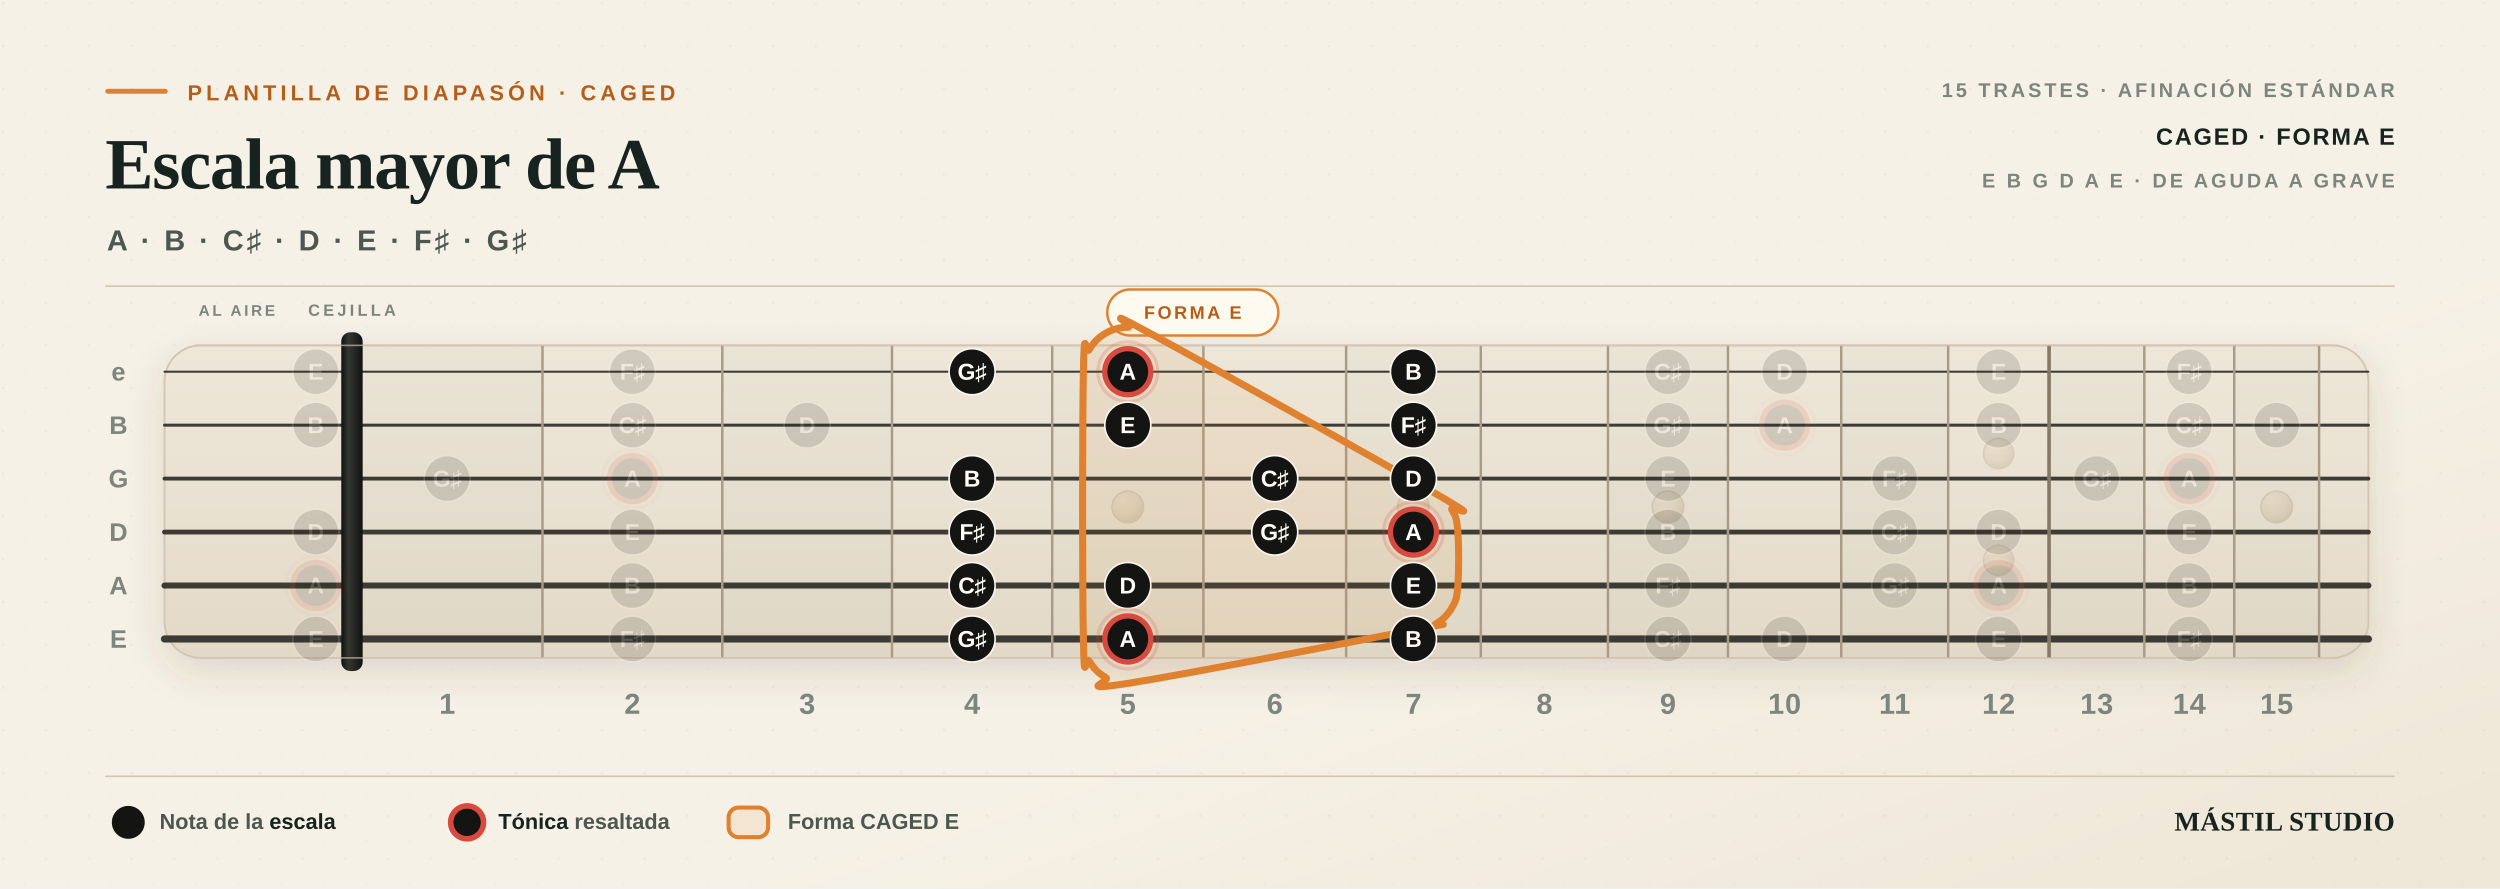
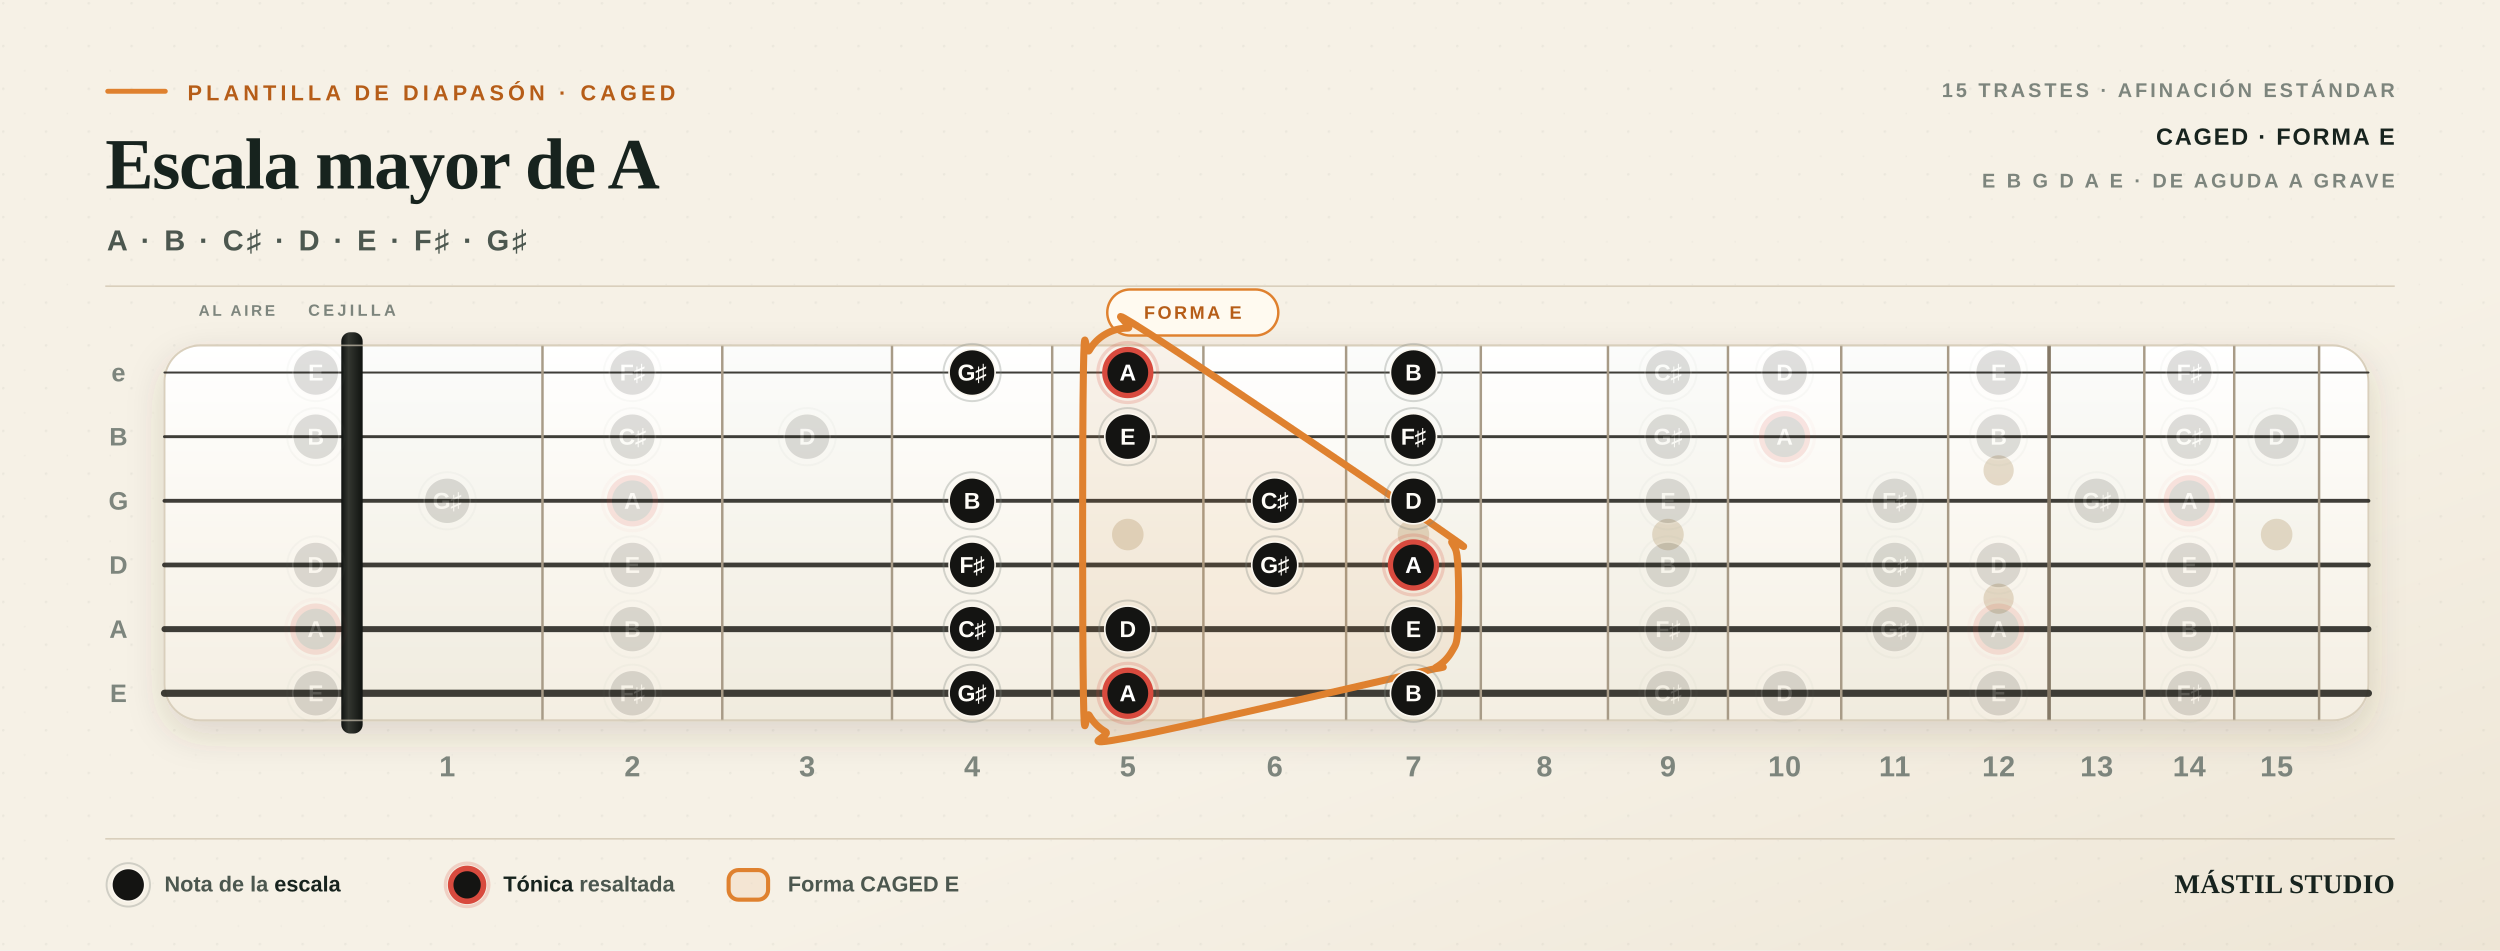
- <svg xmlns="http://www.w3.org/2000/svg" width="1520" height="540" viewBox="0 0 1520 540" role="img" aria-labelledby="dsh-title dsh-desc">
+ <svg xmlns="http://www.w3.org/2000/svg" width="1520" height="578" viewBox="0 0 1520 578" role="img" aria-labelledby="dsh-title dsh-desc">
  <defs>
    <linearGradient id="paper" x1="0" y1="0" x2="1" y2="1">
      <stop offset="0" stop-color="#f6f1e6" />
      <stop offset="0.64" stop-color="#f6f1e6" />
      <stop offset="1" stop-color="#eee6d6" />
    </linearGradient>
    <linearGradient id="board" x1="0" y1="0" x2="0" y2="1">
-       <stop offset="0" stop-color="#eee7d9" />
-       <stop offset="0.5" stop-color="#e9e1d1" />
-       <stop offset="1" stop-color="#e3d9c7" />
+       <stop offset="0" stop-color="#ffffff" />
+       <stop offset="0.5" stop-color="#faf7f0" />
+       <stop offset="1" stop-color="#f4eee2" />
    </linearGradient>
    <linearGradient id="capo" x1="0" y1="0" x2="1" y2="0">
      <stop offset="0" stop-color="#0f1210" />
      <stop offset="0.34" stop-color="#333630" />
      <stop offset="1" stop-color="#101310" />
    </linearGradient>
-     <radialGradient id="inlay-clay" cx="35%" cy="28%" r="74%">
-       <stop offset="0" stop-color="#d9c6a7" />
-       <stop offset="0.62" stop-color="#bda57f" />
-       <stop offset="1" stop-color="#947753" />
-     </radialGradient>
    <filter id="board-shadow" x="-10%" y="-20%" width="120%" height="150%">
      <feDropShadow dx="0" dy="8" stdDeviation="11" flood-color="#4a3c27" flood-opacity="0.15" />
    </filter>
    <pattern id="paper-grain" width="26" height="26" patternUnits="userSpaceOnUse">
      <circle cx="2" cy="2" r="0.8" fill="#17231e" opacity="0.045" />
      <circle cx="15" cy="17" r="0.55" fill="#17231e" opacity="0.035" />
    </pattern>
    <style>
      .eyebrow { font-family: "Segoe UI", Arial, sans-serif; font-size: 13.2px; font-weight: 700; letter-spacing: 2.5px; fill: #b65d18; }
      .title { font-family: Georgia, "Times New Roman", serif; font-weight: 700; fill: #17231e; letter-spacing: -0.8px; }
      .subtitle { font-family: "Segoe UI", Arial, sans-serif; font-size: 17.6px; font-weight: 600; letter-spacing: 1.8px; fill: #4c574f; }
      .meta { font-family: "Segoe UI", Arial, sans-serif; font-size: 12.1px; font-weight: 700; letter-spacing: 1.8px; fill: #7d857d; }
      .meta-strong { font-family: "Segoe UI", Arial, sans-serif; font-size: 14.3px; font-weight: 700; letter-spacing: 1.1px; fill: #17231e; }
-       .board-base { fill: url(#board); stroke: #d2c6b2; stroke-width: 1.2; filter: url(#board-shadow); }
+       .board-base { fill: url(#board); stroke: #d9cfbc; stroke-width: 1.2; filter: url(#board-shadow); }
      .fret-shade { fill: #17231e; opacity: 0.018; }
      .string { stroke: #2a2924; stroke-linecap: round; opacity: 0.9; }
      .string--inactive { opacity: 0.16; }
      .fret { stroke: #a89b87; stroke-width: 1.5; }
      .fret-twelfth { stroke: #857967; stroke-width: 2.2; }
-       .fret-marker { fill: url(#inlay-clay); stroke: #8d7350; stroke-width: 0.9; opacity: 0.24; }
-       .fret-marker--double { opacity: 0.2; }
+       .fret-marker { fill: #bda57f; stroke: none; opacity: 0.38; }
      .fret-number { font-family: "Segoe UI", Arial, sans-serif; font-size: 17.6px; font-weight: 600; fill: #7d857d; letter-spacing: 0.5px; }
      .string-label text { font-family: "Segoe UI", Arial, sans-serif; font-size: 15.4px; font-weight: 700; fill: #7d857d; letter-spacing: 0.5px; }
      .capo { fill: url(#capo); }
      .capo-label { font-family: "Segoe UI", Arial, sans-serif; font-size: 9.9px; font-weight: 700; letter-spacing: 2px; fill: #7d857d; }
      .open-label { font-family: "Segoe UI", Arial, sans-serif; font-size: 9.35px; font-weight: 700; letter-spacing: 1.6px; fill: #7d857d; }
      .note-disc { fill: #141412; stroke: #fbf7ef; stroke-width: 1; }
      .note-label { font-family: "Segoe UI", Arial, sans-serif; font-weight: 800; fill: #fffdf8; letter-spacing: -0.2px; }
      .root-halo { fill: none; stroke: #d84a3e; stroke-width: 2; opacity: 0.2; }
+       .note-halo { fill: none; stroke: #7d857d; stroke-width: 1.2; opacity: 0.32; }
      .is-root .note-disc { stroke: #d84a3e; stroke-width: 3.2; }
      .is-root .note-label { fill: #fff; }
      .role-third .note-disc { stroke: #3f8f5a; stroke-width: 2.4; }
      .role-fifth .note-disc { stroke: #df812f; stroke-width: 2.4; }
      .role-seventh .note-disc { stroke: #3b78b8; stroke-width: 2.4; }
+       .role-third .note-halo { stroke: #3f8f5a; }
+       .role-fifth .note-halo { stroke: #df812f; }
+       .role-seventh .note-halo { stroke: #3b78b8; }
      .note.is-context { opacity: 0.14; }
      .shape-hull { fill: #df812f; fill-opacity: 0.08; stroke: #df812f; stroke-width: 4.3; stroke-linejoin: round; }
      .shape-tag rect { fill: #fffaf0; stroke: #df812f; stroke-width: 1.5; }
      .shape-tag text { font-family: "Segoe UI", Arial, sans-serif; font-size: 11px; font-weight: 800; letter-spacing: 1.5px; fill: #b65d18; }
      .shape-tag--all rect { fill-opacity: 0.78; stroke-opacity: 0.72; }
      .shape-tag--all text { font-size: 9.9px; letter-spacing: 0.9px; fill: #4c574f; }
      .legend-text { font-family: "Segoe UI", Arial, sans-serif; font-size: 13.2px; font-weight: 600; fill: #4c574f; }
      .legend-strong { font-weight: 800; fill: #17231e; }
+       .legend-halo { fill: none; stroke: #7d857d; stroke-width: 1.2; opacity: 0.32; }
+       .legend-halo--third { stroke: #3f8f5a; }
+       .legend-halo--fifth { stroke: #df812f; }
+       .legend-halo--seventh { stroke: #3b78b8; }
      .footer-mark { font-family: Georgia, "Times New Roman", serif; font-size: 16.5px; font-weight: 700; fill: #17231e; letter-spacing: 0.2px; }
    </style>
  </defs>
-   <rect width="1520" height="540" fill="url(#paper)" />
-   <rect width="1520" height="540" fill="url(#paper-grain)" />
+   <rect width="1520" height="578" fill="url(#paper)" />
+   <rect width="1520" height="578" fill="url(#paper-grain)" />
  <g class="header">
    <rect x="64" y="54" width="38" height="3" rx="1.5" fill="#df812f" />
    <text class="eyebrow" x="114" y="61" font-size="13.2">PLANTILLA DE DIAPASÓN · CAGED</text>
    <text class="title" x="64" y="114.6" font-size="44">Escala mayor de A</text>
    <text class="subtitle" x="65" y="152.24" font-size="17.6">A · B · C♯ · D · E · F♯ · G♯</text>
    <text class="meta" x="1456" y="59" text-anchor="end" font-size="12.1">15 TRASTES · AFINACIÓN ESTÁNDAR</text>
    <text class="meta-strong" x="1456" y="88" text-anchor="end" font-size="14.3">CAGED · FORMA E</text>
    <text class="meta" x="1456" y="114" text-anchor="end" font-size="12.1">E B G D A E · DE AGUDA A GRAVE</text>
-     <line x1="64" y1="174" x2="1456" y2="174" stroke="#d2c6b2" stroke-width="1" />
+     <line x1="64" y1="174" x2="1456" y2="174" stroke="#d9cfbc" stroke-width="1" />
  </g>
  <g class="neck">
-     <rect class="board-base" x="100" y="210" width="1340" height="190" rx="22" />
-     <rect class="fret-shade" x="214" y="210" width="115.825" height="190" />
-     <rect class="fret-shade" x="439.148" y="210" width="103.188" height="190" />
-     <rect class="fret-shade" x="639.733" y="210" width="91.93" height="190" />
-     <rect class="fret-shade" x="818.433" y="210" width="81.9" height="190" />
-     <rect class="fret-shade" x="977.637" y="210" width="72.965" height="190" />
-     <rect class="fret-shade" x="1119.472" y="210" width="65.004" height="190" />
-     <rect class="fret-shade" x="1245.832" y="210" width="57.912" height="190" />
-     <rect class="fret-shade" x="1358.406" y="210" width="51.594" height="190" />
-     <circle class="fret-marker" cx="685.698" cy="308.25" r="9.6" />
-     <circle class="fret-marker" cx="859.383" cy="308.25" r="9.6" />
-     <circle class="fret-marker" cx="1014.119" cy="308.25" r="9.6" />
-     <circle class="fret-marker" cx="1384.203" cy="308.25" r="9.6" />
-     <circle class="fret-marker fret-marker--double" cx="1215.154" cy="275.75" r="9.2" />
-     <circle class="fret-marker fret-marker--double" cx="1215.154" cy="340.75" r="9.2" />
-     <line class="string " x1="100" y1="226" x2="1440" y2="226" stroke-width="1.25" />
-     <line class="string " x1="100" y1="258.5" x2="1440" y2="258.5" stroke-width="1.8" />
-     <line class="string " x1="100" y1="291" x2="1440" y2="291" stroke-width="2.35" />
-     <line class="string " x1="100" y1="323.5" x2="1440" y2="323.5" stroke-width="2.9" />
-     <line class="string " x1="100" y1="356" x2="1440" y2="356" stroke-width="3.65" />
-     <line class="string " x1="100" y1="388.5" x2="1440" y2="388.5" stroke-width="4.35" />
-     <line class="fret " x1="329.825" y1="210" x2="329.825" y2="400" />
-     <line class="fret " x1="439.148" y1="210" x2="439.148" y2="400" />
-     <line class="fret " x1="542.336" y1="210" x2="542.336" y2="400" />
-     <line class="fret " x1="639.733" y1="210" x2="639.733" y2="400" />
-     <line class="fret " x1="731.663" y1="210" x2="731.663" y2="400" />
-     <line class="fret " x1="818.433" y1="210" x2="818.433" y2="400" />
-     <line class="fret " x1="900.333" y1="210" x2="900.333" y2="400" />
-     <line class="fret " x1="977.637" y1="210" x2="977.637" y2="400" />
-     <line class="fret " x1="1050.602" y1="210" x2="1050.602" y2="400" />
-     <line class="fret " x1="1119.472" y1="210" x2="1119.472" y2="400" />
-     <line class="fret " x1="1184.476" y1="210" x2="1184.476" y2="400" />
-     <line class="fret fret-twelfth" x1="1245.832" y1="210" x2="1245.832" y2="400" />
-     <line class="fret " x1="1303.744" y1="210" x2="1303.744" y2="400" />
-     <line class="fret " x1="1358.406" y1="210" x2="1358.406" y2="400" />
-     <line class="fret " x1="1410" y1="210" x2="1410" y2="400" />
-     <rect class="capo" x="207.5" y="202" width="13" height="206" rx="5.5" />
-     <line x1="118" y1="210" x2="1422" y2="210" stroke="#d2c6b2" stroke-width="1" opacity="0.65" />
-     <line x1="118" y1="400" x2="1422" y2="400" stroke="#d2c6b2" stroke-width="1" opacity="0.65" />
+     <rect class="board-base" x="100" y="210" width="1340" height="228" rx="22" />
+     <rect class="fret-shade" x="214" y="210" width="115.825" height="228" />
+     <rect class="fret-shade" x="439.148" y="210" width="103.188" height="228" />
+     <rect class="fret-shade" x="639.733" y="210" width="91.93" height="228" />
+     <rect class="fret-shade" x="818.433" y="210" width="81.9" height="228" />
+     <rect class="fret-shade" x="977.637" y="210" width="72.965" height="228" />
+     <rect class="fret-shade" x="1119.472" y="210" width="65.004" height="228" />
+     <rect class="fret-shade" x="1245.832" y="210" width="57.912" height="228" />
+     <rect class="fret-shade" x="1358.406" y="210" width="51.594" height="228" />
+     <circle class="fret-marker" cx="685.698" cy="325" r="9.6" />
+     <circle class="fret-marker" cx="859.383" cy="325" r="9.6" />
+     <circle class="fret-marker" cx="1014.119" cy="325" r="9.6" />
+     <circle class="fret-marker" cx="1384.203" cy="325" r="9.6" />
+     <circle class="fret-marker fret-marker--double" cx="1215.154" cy="286" r="9.2" />
+     <circle class="fret-marker fret-marker--double" cx="1215.154" cy="364" r="9.2" />
+     <line class="string " x1="100" y1="226.5" x2="1440" y2="226.5" stroke-width="1.25" />
+     <line class="string " x1="100" y1="265.5" x2="1440" y2="265.5" stroke-width="1.8" />
+     <line class="string " x1="100" y1="304.5" x2="1440" y2="304.5" stroke-width="2.35" />
+     <line class="string " x1="100" y1="343.5" x2="1440" y2="343.5" stroke-width="2.9" />
+     <line class="string " x1="100" y1="382.5" x2="1440" y2="382.5" stroke-width="3.65" />
+     <line class="string " x1="100" y1="421.5" x2="1440" y2="421.5" stroke-width="4.35" />
+     <line class="fret " x1="329.825" y1="210" x2="329.825" y2="438" />
+     <line class="fret " x1="439.148" y1="210" x2="439.148" y2="438" />
+     <line class="fret " x1="542.336" y1="210" x2="542.336" y2="438" />
+     <line class="fret " x1="639.733" y1="210" x2="639.733" y2="438" />
+     <line class="fret " x1="731.663" y1="210" x2="731.663" y2="438" />
+     <line class="fret " x1="818.433" y1="210" x2="818.433" y2="438" />
+     <line class="fret " x1="900.333" y1="210" x2="900.333" y2="438" />
+     <line class="fret " x1="977.637" y1="210" x2="977.637" y2="438" />
+     <line class="fret " x1="1050.602" y1="210" x2="1050.602" y2="438" />
+     <line class="fret " x1="1119.472" y1="210" x2="1119.472" y2="438" />
+     <line class="fret " x1="1184.476" y1="210" x2="1184.476" y2="438" />
+     <line class="fret fret-twelfth" x1="1245.832" y1="210" x2="1245.832" y2="438" />
+     <line class="fret " x1="1303.744" y1="210" x2="1303.744" y2="438" />
+     <line class="fret " x1="1358.406" y1="210" x2="1358.406" y2="438" />
+     <line class="fret " x1="1410" y1="210" x2="1410" y2="438" />
+     <rect class="capo" x="207.5" y="202" width="13" height="244" rx="5.5" />
+     <line x1="118" y1="210" x2="1422" y2="210" stroke="#d9cfbc" stroke-width="1" opacity="0.65" />
+     <line x1="118" y1="438" x2="1422" y2="438" stroke="#d9cfbc" stroke-width="1" opacity="0.65" />
    <g class="shape-tag" transform="translate(725.2089 190)">
      <rect x="-52" y="-14" width="104" height="28" rx="14" />
      <text text-anchor="middle" dominant-baseline="central">FORMA E</text>
    </g>
-     <path class="shape-hull" d="M 658.7 226 C 659.35 194.32, 659.89 216.71, 662.32 212.5 C 664.75 208.29, 667.99 205.05, 672.2 202.62 C 676.41 200.19, 680.84 199, 685.7 199 C 690.56 199, 665.5 184.42, 699.2 202.62 C 732.89 220.82, 839.84 280.79, 872.88 300.12 C 905.93 319.45, 880.34 305.79, 882.77 310 C 885.2 314.21, 885.73 315.22, 886.38 323.5 C 887.03 331.78, 887.03 347.72, 886.38 356 C 885.73 364.28, 885.2 365.29, 882.77 369.5 C 880.34 373.71, 877.09 376.95, 872.88 379.38 C 868.67 381.81, 893.08 376.5, 859.38 383 C 825.69 389.5, 719.39 410.3, 685.7 415.5 C 652 420.7, 676.41 414.31, 672.2 411.88 C 667.99 409.45, 664.75 406.21, 662.32 402 C 659.89 397.79, 659.35 420.18, 658.7 388.5 C 658.05 356.82, 658.05 257.68, 658.7 226 Z" />
-     <g class="note is-context" transform="translate(192 226)">
-       <circle class="note-disc" r="14" />
-       <text class="note-label" text-anchor="middle" dominant-baseline="central" font-size="14">E</text>
-     </g>
-     <g class="note is-context" transform="translate(192 258.5)">
-       <circle class="note-disc" r="14" />
-       <text class="note-label" text-anchor="middle" dominant-baseline="central" font-size="14">B</text>
-     </g>
-     <g class="note is-context" transform="translate(192 323.5)">
-       <circle class="note-disc" r="14" />
-       <text class="note-label" text-anchor="middle" dominant-baseline="central" font-size="14">D</text>
-     </g>
-     <g class="note is-root is-context" transform="translate(192 356)">
-       <circle class="root-halo" r="18.2" />
-       <circle class="note-disc" r="14" />
-       <text class="note-label" text-anchor="middle" dominant-baseline="central" font-size="14">A</text>
-     </g>
-     <g class="note is-context" transform="translate(192 388.5)">
-       <circle class="note-disc" r="14" />
-       <text class="note-label" text-anchor="middle" dominant-baseline="central" font-size="14">E</text>
-     </g>
-     <g class="note is-context" transform="translate(384.4864 226)">
-       <circle class="note-disc" r="14" />
-       <text class="note-label" text-anchor="middle" dominant-baseline="central" font-size="14">F♯</text>
-     </g>
-     <g class="note" transform="translate(591.0345 226)">
-       <circle class="note-disc" r="14" />
-       <text class="note-label" text-anchor="middle" dominant-baseline="central" font-size="14">G♯</text>
-     </g>
-     <g class="note is-root" transform="translate(685.6977 226)">
-       <circle class="root-halo" r="18.2" />
-       <circle class="note-disc" r="14" />
-       <text class="note-label" text-anchor="middle" dominant-baseline="central" font-size="14">A</text>
-     </g>
-     <g class="note" transform="translate(859.3833 226)">
-       <circle class="note-disc" r="14" />
-       <text class="note-label" text-anchor="middle" dominant-baseline="central" font-size="14">B</text>
-     </g>
-     <g class="note is-context" transform="translate(1014.119 226)">
-       <circle class="note-disc" r="14" />
-       <text class="note-label" text-anchor="middle" dominant-baseline="central" font-size="14">C♯</text>
-     </g>
-     <g class="note is-context" transform="translate(1085.037 226)">
-       <circle class="note-disc" r="14" />
-       <text class="note-label" text-anchor="middle" dominant-baseline="central" font-size="14">D</text>
-     </g>
-     <g class="note is-context" transform="translate(1215.154 226)">
-       <circle class="note-disc" r="14" />
-       <text class="note-label" text-anchor="middle" dominant-baseline="central" font-size="14">E</text>
-     </g>
-     <g class="note is-context" transform="translate(1331.075 226)">
-       <circle class="note-disc" r="14" />
-       <text class="note-label" text-anchor="middle" dominant-baseline="central" font-size="14">F♯</text>
-     </g>
-     <g class="note is-context" transform="translate(384.4864 258.5)">
-       <circle class="note-disc" r="14" />
-       <text class="note-label" text-anchor="middle" dominant-baseline="central" font-size="14">C♯</text>
-     </g>
-     <g class="note is-context" transform="translate(490.7423 258.5)">
-       <circle class="note-disc" r="14" />
-       <text class="note-label" text-anchor="middle" dominant-baseline="central" font-size="14">D</text>
-     </g>
-     <g class="note" transform="translate(685.6977 258.5)">
-       <circle class="note-disc" r="14" />
-       <text class="note-label" text-anchor="middle" dominant-baseline="central" font-size="14">E</text>
-     </g>
-     <g class="note" transform="translate(859.3833 258.5)">
-       <circle class="note-disc" r="14" />
-       <text class="note-label" text-anchor="middle" dominant-baseline="central" font-size="14">F♯</text>
-     </g>
-     <g class="note is-context" transform="translate(1014.119 258.5)">
-       <circle class="note-disc" r="14" />
-       <text class="note-label" text-anchor="middle" dominant-baseline="central" font-size="14">G♯</text>
-     </g>
-     <g class="note is-root is-context" transform="translate(1085.037 258.5)">
-       <circle class="root-halo" r="18.2" />
-       <circle class="note-disc" r="14" />
-       <text class="note-label" text-anchor="middle" dominant-baseline="central" font-size="14">A</text>
-     </g>
-     <g class="note is-context" transform="translate(1215.154 258.5)">
-       <circle class="note-disc" r="14" />
-       <text class="note-label" text-anchor="middle" dominant-baseline="central" font-size="14">B</text>
-     </g>
-     <g class="note is-context" transform="translate(1331.075 258.5)">
-       <circle class="note-disc" r="14" />
-       <text class="note-label" text-anchor="middle" dominant-baseline="central" font-size="14">C♯</text>
-     </g>
-     <g class="note is-context" transform="translate(1384.203 258.5)">
-       <circle class="note-disc" r="14" />
-       <text class="note-label" text-anchor="middle" dominant-baseline="central" font-size="14">D</text>
-     </g>
-     <g class="note is-context" transform="translate(271.9123 291)">
-       <circle class="note-disc" r="14" />
-       <text class="note-label" text-anchor="middle" dominant-baseline="central" font-size="14">G♯</text>
-     </g>
-     <g class="note is-root is-context" transform="translate(384.4864 291)">
-       <circle class="root-halo" r="18.2" />
-       <circle class="note-disc" r="14" />
-       <text class="note-label" text-anchor="middle" dominant-baseline="central" font-size="14">A</text>
-     </g>
-     <g class="note" transform="translate(591.0345 291)">
-       <circle class="note-disc" r="14" />
-       <text class="note-label" text-anchor="middle" dominant-baseline="central" font-size="14">B</text>
-     </g>
-     <g class="note" transform="translate(775.0479 291)">
-       <circle class="note-disc" r="14" />
-       <text class="note-label" text-anchor="middle" dominant-baseline="central" font-size="14">C♯</text>
-     </g>
-     <g class="note" transform="translate(859.3833 291)">
-       <circle class="note-disc" r="14" />
-       <text class="note-label" text-anchor="middle" dominant-baseline="central" font-size="14">D</text>
-     </g>
-     <g class="note is-context" transform="translate(1014.119 291)">
-       <circle class="note-disc" r="14" />
-       <text class="note-label" text-anchor="middle" dominant-baseline="central" font-size="14">E</text>
-     </g>
-     <g class="note is-context" transform="translate(1151.974 291)">
-       <circle class="note-disc" r="14" />
-       <text class="note-label" text-anchor="middle" dominant-baseline="central" font-size="14">F♯</text>
-     </g>
-     <g class="note is-context" transform="translate(1274.788 291)">
-       <circle class="note-disc" r="14" />
-       <text class="note-label" text-anchor="middle" dominant-baseline="central" font-size="14">G♯</text>
-     </g>
-     <g class="note is-root is-context" transform="translate(1331.075 291)">
-       <circle class="root-halo" r="18.2" />
-       <circle class="note-disc" r="14" />
-       <text class="note-label" text-anchor="middle" dominant-baseline="central" font-size="14">A</text>
-     </g>
-     <g class="note is-context" transform="translate(384.4864 323.5)">
-       <circle class="note-disc" r="14" />
-       <text class="note-label" text-anchor="middle" dominant-baseline="central" font-size="14">E</text>
-     </g>
-     <g class="note" transform="translate(591.0345 323.5)">
-       <circle class="note-disc" r="14" />
-       <text class="note-label" text-anchor="middle" dominant-baseline="central" font-size="14">F♯</text>
-     </g>
-     <g class="note" transform="translate(775.0479 323.5)">
-       <circle class="note-disc" r="14" />
-       <text class="note-label" text-anchor="middle" dominant-baseline="central" font-size="14">G♯</text>
-     </g>
-     <g class="note is-root" transform="translate(859.3833 323.5)">
-       <circle class="root-halo" r="18.2" />
-       <circle class="note-disc" r="14" />
-       <text class="note-label" text-anchor="middle" dominant-baseline="central" font-size="14">A</text>
-     </g>
-     <g class="note is-context" transform="translate(1014.119 323.5)">
-       <circle class="note-disc" r="14" />
-       <text class="note-label" text-anchor="middle" dominant-baseline="central" font-size="14">B</text>
-     </g>
-     <g class="note is-context" transform="translate(1151.974 323.5)">
-       <circle class="note-disc" r="14" />
-       <text class="note-label" text-anchor="middle" dominant-baseline="central" font-size="14">C♯</text>
-     </g>
-     <g class="note is-context" transform="translate(1215.154 323.5)">
-       <circle class="note-disc" r="14" />
-       <text class="note-label" text-anchor="middle" dominant-baseline="central" font-size="14">D</text>
-     </g>
-     <g class="note is-context" transform="translate(1331.075 323.5)">
-       <circle class="note-disc" r="14" />
-       <text class="note-label" text-anchor="middle" dominant-baseline="central" font-size="14">E</text>
-     </g>
-     <g class="note is-context" transform="translate(384.4864 356)">
-       <circle class="note-disc" r="14" />
-       <text class="note-label" text-anchor="middle" dominant-baseline="central" font-size="14">B</text>
-     </g>
-     <g class="note" transform="translate(591.0345 356)">
-       <circle class="note-disc" r="14" />
-       <text class="note-label" text-anchor="middle" dominant-baseline="central" font-size="14">C♯</text>
-     </g>
-     <g class="note" transform="translate(685.6977 356)">
-       <circle class="note-disc" r="14" />
-       <text class="note-label" text-anchor="middle" dominant-baseline="central" font-size="14">D</text>
-     </g>
-     <g class="note" transform="translate(859.3833 356)">
-       <circle class="note-disc" r="14" />
-       <text class="note-label" text-anchor="middle" dominant-baseline="central" font-size="14">E</text>
-     </g>
-     <g class="note is-context" transform="translate(1014.119 356)">
-       <circle class="note-disc" r="14" />
-       <text class="note-label" text-anchor="middle" dominant-baseline="central" font-size="14">F♯</text>
-     </g>
-     <g class="note is-context" transform="translate(1151.974 356)">
-       <circle class="note-disc" r="14" />
-       <text class="note-label" text-anchor="middle" dominant-baseline="central" font-size="14">G♯</text>
-     </g>
-     <g class="note is-root is-context" transform="translate(1215.154 356)">
-       <circle class="root-halo" r="18.2" />
-       <circle class="note-disc" r="14" />
-       <text class="note-label" text-anchor="middle" dominant-baseline="central" font-size="14">A</text>
-     </g>
-     <g class="note is-context" transform="translate(1331.075 356)">
-       <circle class="note-disc" r="14" />
-       <text class="note-label" text-anchor="middle" dominant-baseline="central" font-size="14">B</text>
-     </g>
-     <g class="note is-context" transform="translate(384.4864 388.5)">
-       <circle class="note-disc" r="14" />
-       <text class="note-label" text-anchor="middle" dominant-baseline="central" font-size="14">F♯</text>
-     </g>
-     <g class="note" transform="translate(591.0345 388.5)">
-       <circle class="note-disc" r="14" />
-       <text class="note-label" text-anchor="middle" dominant-baseline="central" font-size="14">G♯</text>
-     </g>
-     <g class="note is-root" transform="translate(685.6977 388.5)">
-       <circle class="root-halo" r="18.2" />
-       <circle class="note-disc" r="14" />
-       <text class="note-label" text-anchor="middle" dominant-baseline="central" font-size="14">A</text>
-     </g>
-     <g class="note" transform="translate(859.3833 388.5)">
-       <circle class="note-disc" r="14" />
-       <text class="note-label" text-anchor="middle" dominant-baseline="central" font-size="14">B</text>
-     </g>
-     <g class="note is-context" transform="translate(1014.119 388.5)">
-       <circle class="note-disc" r="14" />
-       <text class="note-label" text-anchor="middle" dominant-baseline="central" font-size="14">C♯</text>
-     </g>
-     <g class="note is-context" transform="translate(1085.037 388.5)">
-       <circle class="note-disc" r="14" />
-       <text class="note-label" text-anchor="middle" dominant-baseline="central" font-size="14">D</text>
-     </g>
-     <g class="note is-context" transform="translate(1215.154 388.5)">
-       <circle class="note-disc" r="14" />
-       <text class="note-label" text-anchor="middle" dominant-baseline="central" font-size="14">E</text>
-     </g>
-     <g class="note is-context" transform="translate(1331.075 388.5)">
-       <circle class="note-disc" r="14" />
-       <text class="note-label" text-anchor="middle" dominant-baseline="central" font-size="14">F♯</text>
-     </g>
-     <g class="string-label" opacity="1">
-       <text x="72" y="226" text-anchor="middle" dominant-baseline="central">e</text>
-     </g>
-     <g class="string-label" opacity="1">
-       <text x="72" y="258.5" text-anchor="middle" dominant-baseline="central">B</text>
-     </g>
-     <g class="string-label" opacity="1">
-       <text x="72" y="291" text-anchor="middle" dominant-baseline="central">G</text>
-     </g>
-     <g class="string-label" opacity="1">
-       <text x="72" y="323.5" text-anchor="middle" dominant-baseline="central">D</text>
-     </g>
-     <g class="string-label" opacity="1">
-       <text x="72" y="356" text-anchor="middle" dominant-baseline="central">A</text>
-     </g>
-     <g class="string-label" opacity="1">
-       <text x="72" y="388.5" text-anchor="middle" dominant-baseline="central">E</text>
+     <path class="shape-hull" d="M 658.7 226.5 C 659.35 188.97, 659.89 217.21, 662.32 213 C 664.75 208.79, 667.99 205.55, 672.2 203.12 C 676.41 200.69, 680.84 199.5, 685.7 199.5 C 690.56 199.5, 665.5 181.41, 699.2 203.12 C 732.89 224.83, 839.84 297.28, 872.88 320.12 C 905.93 342.96, 880.34 325.79, 882.77 330 C 885.2 334.21, 885.73 334.05, 886.38 343.5 C 887.03 352.95, 887.03 373.05, 886.38 382.5 C 885.73 391.95, 885.2 391.79, 882.77 396 C 880.34 400.21, 877.09 403.45, 872.88 405.88 C 868.67 408.31, 893.08 401.83, 859.38 409.5 C 825.69 417.17, 719.39 442.13, 685.7 448.5 C 652 454.87, 676.41 447.31, 672.2 444.88 C 667.99 442.45, 664.75 439.21, 662.32 435 C 659.89 430.79, 659.35 459.03, 658.7 421.5 C 658.05 383.97, 658.05 264.03, 658.7 226.5 Z" />
+     <g class="note is-context" transform="translate(192 226.5)">
+       <circle class="note-halo" r="17.4" />
+       <circle class="note-disc" r="14" />
+       <text class="note-label" text-anchor="middle" dominant-baseline="central" font-size="14">E</text>
+     </g>
+     <g class="note is-context" transform="translate(192 265.5)">
+       <circle class="note-halo" r="17.4" />
+       <circle class="note-disc" r="14" />
+       <text class="note-label" text-anchor="middle" dominant-baseline="central" font-size="14">B</text>
+     </g>
+     <g class="note is-context" transform="translate(192 343.5)">
+       <circle class="note-halo" r="17.4" />
+       <circle class="note-disc" r="14" />
+       <text class="note-label" text-anchor="middle" dominant-baseline="central" font-size="14">D</text>
+     </g>
+     <g class="note is-root is-context" transform="translate(192 382.5)">
+       <circle class="root-halo" r="18.2" />
+       <circle class="note-disc" r="14" />
+       <text class="note-label" text-anchor="middle" dominant-baseline="central" font-size="14">A</text>
+     </g>
+     <g class="note is-context" transform="translate(192 421.5)">
+       <circle class="note-halo" r="17.4" />
+       <circle class="note-disc" r="14" />
+       <text class="note-label" text-anchor="middle" dominant-baseline="central" font-size="14">E</text>
+     </g>
+     <g class="note is-context" transform="translate(384.4864 226.5)">
+       <circle class="note-halo" r="17.4" />
+       <circle class="note-disc" r="14" />
+       <text class="note-label" text-anchor="middle" dominant-baseline="central" font-size="14">F♯</text>
+     </g>
+     <g class="note" transform="translate(591.0345 226.5)">
+       <circle class="note-halo" r="17.4" />
+       <circle class="note-disc" r="14" />
+       <text class="note-label" text-anchor="middle" dominant-baseline="central" font-size="14">G♯</text>
+     </g>
+     <g class="note is-root" transform="translate(685.6977 226.5)">
+       <circle class="root-halo" r="18.2" />
+       <circle class="note-disc" r="14" />
+       <text class="note-label" text-anchor="middle" dominant-baseline="central" font-size="14">A</text>
+     </g>
+     <g class="note" transform="translate(859.3833 226.5)">
+       <circle class="note-halo" r="17.4" />
+       <circle class="note-disc" r="14" />
+       <text class="note-label" text-anchor="middle" dominant-baseline="central" font-size="14">B</text>
+     </g>
+     <g class="note is-context" transform="translate(1014.119 226.5)">
+       <circle class="note-halo" r="17.4" />
+       <circle class="note-disc" r="14" />
+       <text class="note-label" text-anchor="middle" dominant-baseline="central" font-size="14">C♯</text>
+     </g>
+     <g class="note is-context" transform="translate(1085.037 226.5)">
+       <circle class="note-halo" r="17.4" />
+       <circle class="note-disc" r="14" />
+       <text class="note-label" text-anchor="middle" dominant-baseline="central" font-size="14">D</text>
+     </g>
+     <g class="note is-context" transform="translate(1215.154 226.5)">
+       <circle class="note-halo" r="17.4" />
+       <circle class="note-disc" r="14" />
+       <text class="note-label" text-anchor="middle" dominant-baseline="central" font-size="14">E</text>
+     </g>
+     <g class="note is-context" transform="translate(1331.075 226.5)">
+       <circle class="note-halo" r="17.4" />
+       <circle class="note-disc" r="14" />
+       <text class="note-label" text-anchor="middle" dominant-baseline="central" font-size="14">F♯</text>
+     </g>
+     <g class="note is-context" transform="translate(384.4864 265.5)">
+       <circle class="note-halo" r="17.4" />
+       <circle class="note-disc" r="14" />
+       <text class="note-label" text-anchor="middle" dominant-baseline="central" font-size="14">C♯</text>
+     </g>
+     <g class="note is-context" transform="translate(490.7423 265.5)">
+       <circle class="note-halo" r="17.4" />
+       <circle class="note-disc" r="14" />
+       <text class="note-label" text-anchor="middle" dominant-baseline="central" font-size="14">D</text>
+     </g>
+     <g class="note" transform="translate(685.6977 265.5)">
+       <circle class="note-halo" r="17.4" />
+       <circle class="note-disc" r="14" />
+       <text class="note-label" text-anchor="middle" dominant-baseline="central" font-size="14">E</text>
+     </g>
+     <g class="note" transform="translate(859.3833 265.5)">
+       <circle class="note-halo" r="17.4" />
+       <circle class="note-disc" r="14" />
+       <text class="note-label" text-anchor="middle" dominant-baseline="central" font-size="14">F♯</text>
+     </g>
+     <g class="note is-context" transform="translate(1014.119 265.5)">
+       <circle class="note-halo" r="17.4" />
+       <circle class="note-disc" r="14" />
+       <text class="note-label" text-anchor="middle" dominant-baseline="central" font-size="14">G♯</text>
+     </g>
+     <g class="note is-root is-context" transform="translate(1085.037 265.5)">
+       <circle class="root-halo" r="18.2" />
+       <circle class="note-disc" r="14" />
+       <text class="note-label" text-anchor="middle" dominant-baseline="central" font-size="14">A</text>
+     </g>
+     <g class="note is-context" transform="translate(1215.154 265.5)">
+       <circle class="note-halo" r="17.4" />
+       <circle class="note-disc" r="14" />
+       <text class="note-label" text-anchor="middle" dominant-baseline="central" font-size="14">B</text>
+     </g>
+     <g class="note is-context" transform="translate(1331.075 265.5)">
+       <circle class="note-halo" r="17.4" />
+       <circle class="note-disc" r="14" />
+       <text class="note-label" text-anchor="middle" dominant-baseline="central" font-size="14">C♯</text>
+     </g>
+     <g class="note is-context" transform="translate(1384.203 265.5)">
+       <circle class="note-halo" r="17.4" />
+       <circle class="note-disc" r="14" />
+       <text class="note-label" text-anchor="middle" dominant-baseline="central" font-size="14">D</text>
+     </g>
+     <g class="note is-context" transform="translate(271.9123 304.5)">
+       <circle class="note-halo" r="17.4" />
+       <circle class="note-disc" r="14" />
+       <text class="note-label" text-anchor="middle" dominant-baseline="central" font-size="14">G♯</text>
+     </g>
+     <g class="note is-root is-context" transform="translate(384.4864 304.5)">
+       <circle class="root-halo" r="18.2" />
+       <circle class="note-disc" r="14" />
+       <text class="note-label" text-anchor="middle" dominant-baseline="central" font-size="14">A</text>
+     </g>
+     <g class="note" transform="translate(591.0345 304.5)">
+       <circle class="note-halo" r="17.4" />
+       <circle class="note-disc" r="14" />
+       <text class="note-label" text-anchor="middle" dominant-baseline="central" font-size="14">B</text>
+     </g>
+     <g class="note" transform="translate(775.0479 304.5)">
+       <circle class="note-halo" r="17.4" />
+       <circle class="note-disc" r="14" />
+       <text class="note-label" text-anchor="middle" dominant-baseline="central" font-size="14">C♯</text>
+     </g>
+     <g class="note" transform="translate(859.3833 304.5)">
+       <circle class="note-halo" r="17.4" />
+       <circle class="note-disc" r="14" />
+       <text class="note-label" text-anchor="middle" dominant-baseline="central" font-size="14">D</text>
+     </g>
+     <g class="note is-context" transform="translate(1014.119 304.5)">
+       <circle class="note-halo" r="17.4" />
+       <circle class="note-disc" r="14" />
+       <text class="note-label" text-anchor="middle" dominant-baseline="central" font-size="14">E</text>
+     </g>
+     <g class="note is-context" transform="translate(1151.974 304.5)">
+       <circle class="note-halo" r="17.4" />
+       <circle class="note-disc" r="14" />
+       <text class="note-label" text-anchor="middle" dominant-baseline="central" font-size="14">F♯</text>
+     </g>
+     <g class="note is-context" transform="translate(1274.788 304.5)">
+       <circle class="note-halo" r="17.4" />
+       <circle class="note-disc" r="14" />
+       <text class="note-label" text-anchor="middle" dominant-baseline="central" font-size="14">G♯</text>
+     </g>
+     <g class="note is-root is-context" transform="translate(1331.075 304.5)">
+       <circle class="root-halo" r="18.2" />
+       <circle class="note-disc" r="14" />
+       <text class="note-label" text-anchor="middle" dominant-baseline="central" font-size="14">A</text>
+     </g>
+     <g class="note is-context" transform="translate(384.4864 343.5)">
+       <circle class="note-halo" r="17.4" />
+       <circle class="note-disc" r="14" />
+       <text class="note-label" text-anchor="middle" dominant-baseline="central" font-size="14">E</text>
+     </g>
+     <g class="note" transform="translate(591.0345 343.5)">
+       <circle class="note-halo" r="17.4" />
+       <circle class="note-disc" r="14" />
+       <text class="note-label" text-anchor="middle" dominant-baseline="central" font-size="14">F♯</text>
+     </g>
+     <g class="note" transform="translate(775.0479 343.5)">
+       <circle class="note-halo" r="17.4" />
+       <circle class="note-disc" r="14" />
+       <text class="note-label" text-anchor="middle" dominant-baseline="central" font-size="14">G♯</text>
+     </g>
+     <g class="note is-root" transform="translate(859.3833 343.5)">
+       <circle class="root-halo" r="18.2" />
+       <circle class="note-disc" r="14" />
+       <text class="note-label" text-anchor="middle" dominant-baseline="central" font-size="14">A</text>
+     </g>
+     <g class="note is-context" transform="translate(1014.119 343.5)">
+       <circle class="note-halo" r="17.4" />
+       <circle class="note-disc" r="14" />
+       <text class="note-label" text-anchor="middle" dominant-baseline="central" font-size="14">B</text>
+     </g>
+     <g class="note is-context" transform="translate(1151.974 343.5)">
+       <circle class="note-halo" r="17.4" />
+       <circle class="note-disc" r="14" />
+       <text class="note-label" text-anchor="middle" dominant-baseline="central" font-size="14">C♯</text>
+     </g>
+     <g class="note is-context" transform="translate(1215.154 343.5)">
+       <circle class="note-halo" r="17.4" />
+       <circle class="note-disc" r="14" />
+       <text class="note-label" text-anchor="middle" dominant-baseline="central" font-size="14">D</text>
+     </g>
+     <g class="note is-context" transform="translate(1331.075 343.5)">
+       <circle class="note-halo" r="17.4" />
+       <circle class="note-disc" r="14" />
+       <text class="note-label" text-anchor="middle" dominant-baseline="central" font-size="14">E</text>
+     </g>
+     <g class="note is-context" transform="translate(384.4864 382.5)">
+       <circle class="note-halo" r="17.4" />
+       <circle class="note-disc" r="14" />
+       <text class="note-label" text-anchor="middle" dominant-baseline="central" font-size="14">B</text>
+     </g>
+     <g class="note" transform="translate(591.0345 382.5)">
+       <circle class="note-halo" r="17.4" />
+       <circle class="note-disc" r="14" />
+       <text class="note-label" text-anchor="middle" dominant-baseline="central" font-size="14">C♯</text>
+     </g>
+     <g class="note" transform="translate(685.6977 382.5)">
+       <circle class="note-halo" r="17.4" />
+       <circle class="note-disc" r="14" />
+       <text class="note-label" text-anchor="middle" dominant-baseline="central" font-size="14">D</text>
+     </g>
+     <g class="note" transform="translate(859.3833 382.5)">
+       <circle class="note-halo" r="17.4" />
+       <circle class="note-disc" r="14" />
+       <text class="note-label" text-anchor="middle" dominant-baseline="central" font-size="14">E</text>
+     </g>
+     <g class="note is-context" transform="translate(1014.119 382.5)">
+       <circle class="note-halo" r="17.4" />
+       <circle class="note-disc" r="14" />
+       <text class="note-label" text-anchor="middle" dominant-baseline="central" font-size="14">F♯</text>
+     </g>
+     <g class="note is-context" transform="translate(1151.974 382.5)">
+       <circle class="note-halo" r="17.4" />
+       <circle class="note-disc" r="14" />
+       <text class="note-label" text-anchor="middle" dominant-baseline="central" font-size="14">G♯</text>
+     </g>
+     <g class="note is-root is-context" transform="translate(1215.154 382.5)">
+       <circle class="root-halo" r="18.2" />
+       <circle class="note-disc" r="14" />
+       <text class="note-label" text-anchor="middle" dominant-baseline="central" font-size="14">A</text>
+     </g>
+     <g class="note is-context" transform="translate(1331.075 382.5)">
+       <circle class="note-halo" r="17.4" />
+       <circle class="note-disc" r="14" />
+       <text class="note-label" text-anchor="middle" dominant-baseline="central" font-size="14">B</text>
+     </g>
+     <g class="note is-context" transform="translate(384.4864 421.5)">
+       <circle class="note-halo" r="17.4" />
+       <circle class="note-disc" r="14" />
+       <text class="note-label" text-anchor="middle" dominant-baseline="central" font-size="14">F♯</text>
+     </g>
+     <g class="note" transform="translate(591.0345 421.5)">
+       <circle class="note-halo" r="17.4" />
+       <circle class="note-disc" r="14" />
+       <text class="note-label" text-anchor="middle" dominant-baseline="central" font-size="14">G♯</text>
+     </g>
+     <g class="note is-root" transform="translate(685.6977 421.5)">
+       <circle class="root-halo" r="18.2" />
+       <circle class="note-disc" r="14" />
+       <text class="note-label" text-anchor="middle" dominant-baseline="central" font-size="14">A</text>
+     </g>
+     <g class="note" transform="translate(859.3833 421.5)">
+       <circle class="note-halo" r="17.4" />
+       <circle class="note-disc" r="14" />
+       <text class="note-label" text-anchor="middle" dominant-baseline="central" font-size="14">B</text>
+     </g>
+     <g class="note is-context" transform="translate(1014.119 421.5)">
+       <circle class="note-halo" r="17.4" />
+       <circle class="note-disc" r="14" />
+       <text class="note-label" text-anchor="middle" dominant-baseline="central" font-size="14">C♯</text>
+     </g>
+     <g class="note is-context" transform="translate(1085.037 421.5)">
+       <circle class="note-halo" r="17.4" />
+       <circle class="note-disc" r="14" />
+       <text class="note-label" text-anchor="middle" dominant-baseline="central" font-size="14">D</text>
+     </g>
+     <g class="note is-context" transform="translate(1215.154 421.5)">
+       <circle class="note-halo" r="17.4" />
+       <circle class="note-disc" r="14" />
+       <text class="note-label" text-anchor="middle" dominant-baseline="central" font-size="14">E</text>
+     </g>
+     <g class="note is-context" transform="translate(1331.075 421.5)">
+       <circle class="note-halo" r="17.4" />
+       <circle class="note-disc" r="14" />
+       <text class="note-label" text-anchor="middle" dominant-baseline="central" font-size="14">F♯</text>
+     </g>
+     <g class="string-label" opacity="1">
+       <text x="72" y="226.5" text-anchor="middle" dominant-baseline="central">e</text>
+     </g>
+     <g class="string-label" opacity="1">
+       <text x="72" y="265.5" text-anchor="middle" dominant-baseline="central">B</text>
+     </g>
+     <g class="string-label" opacity="1">
+       <text x="72" y="304.5" text-anchor="middle" dominant-baseline="central">G</text>
+     </g>
+     <g class="string-label" opacity="1">
+       <text x="72" y="343.5" text-anchor="middle" dominant-baseline="central">D</text>
+     </g>
+     <g class="string-label" opacity="1">
+       <text x="72" y="382.5" text-anchor="middle" dominant-baseline="central">A</text>
+     </g>
+     <g class="string-label" opacity="1">
+       <text x="72" y="421.5" text-anchor="middle" dominant-baseline="central">E</text>
    </g>
    <text class="capo-label" x="214" y="192" text-anchor="middle">CEJILLA</text>
    <text class="open-label" x="144" y="192" text-anchor="middle">AL AIRE</text>
  </g>
  <g class="fret-numbers">
-     <text class="fret-number" x="271.912" y="434" text-anchor="middle">1</text>
-     <text class="fret-number" x="384.486" y="434" text-anchor="middle">2</text>
-     <text class="fret-number" x="490.742" y="434" text-anchor="middle">3</text>
-     <text class="fret-number" x="591.035" y="434" text-anchor="middle">4</text>
-     <text class="fret-number" x="685.698" y="434" text-anchor="middle">5</text>
-     <text class="fret-number" x="775.048" y="434" text-anchor="middle">6</text>
-     <text class="fret-number" x="859.383" y="434" text-anchor="middle">7</text>
-     <text class="fret-number" x="938.985" y="434" text-anchor="middle">8</text>
-     <text class="fret-number" x="1014.119" y="434" text-anchor="middle">9</text>
-     <text class="fret-number" x="1085.037" y="434" text-anchor="middle">10</text>
-     <text class="fret-number" x="1151.974" y="434" text-anchor="middle">11</text>
-     <text class="fret-number" x="1215.154" y="434" text-anchor="middle">12</text>
-     <text class="fret-number" x="1274.788" y="434" text-anchor="middle">13</text>
-     <text class="fret-number" x="1331.075" y="434" text-anchor="middle">14</text>
-     <text class="fret-number" x="1384.203" y="434" text-anchor="middle">15</text>
+     <text class="fret-number" x="271.912" y="472" text-anchor="middle">1</text>
+     <text class="fret-number" x="384.486" y="472" text-anchor="middle">2</text>
+     <text class="fret-number" x="490.742" y="472" text-anchor="middle">3</text>
+     <text class="fret-number" x="591.035" y="472" text-anchor="middle">4</text>
+     <text class="fret-number" x="685.698" y="472" text-anchor="middle">5</text>
+     <text class="fret-number" x="775.048" y="472" text-anchor="middle">6</text>
+     <text class="fret-number" x="859.383" y="472" text-anchor="middle">7</text>
+     <text class="fret-number" x="938.985" y="472" text-anchor="middle">8</text>
+     <text class="fret-number" x="1014.119" y="472" text-anchor="middle">9</text>
+     <text class="fret-number" x="1085.037" y="472" text-anchor="middle">10</text>
+     <text class="fret-number" x="1151.974" y="472" text-anchor="middle">11</text>
+     <text class="fret-number" x="1215.154" y="472" text-anchor="middle">12</text>
+     <text class="fret-number" x="1274.788" y="472" text-anchor="middle">13</text>
+     <text class="fret-number" x="1331.075" y="472" text-anchor="middle">14</text>
+     <text class="fret-number" x="1384.203" y="472" text-anchor="middle">15</text>
  </g>
  <g class="footer">
-     <line x1="64" y1="472" x2="1456" y2="472" stroke="#d2c6b2" stroke-width="1" />
-     <g transform="translate(78 500)">
-       <circle cx="0" cy="0" r="10" fill="#141412" />
-       <text class="legend-text" x="19" y="4">Nota de la <tspan class="legend-strong">escala</tspan>
+     <line x1="64" y1="510" x2="1456" y2="510" stroke="#d9cfbc" stroke-width="1" />
+     <g transform="translate(78 538)">
+       <circle class="legend-halo" cx="0" cy="0" r="13.2" />
+       <circle cx="0" cy="0" r="10" fill="#141412" stroke="#fbf7ef" stroke-width="1" />
+       <text class="legend-text" x="22" y="4">Nota de la <tspan class="legend-strong">escala</tspan>
      </text>
    </g>
-     <g transform="translate(284 500)">
+     <g transform="translate(284 538)">
+       <circle cx="0" cy="0" r="13.2" fill="none" stroke="#d84a3e" stroke-width="2" opacity="0.2" />
      <circle cx="0" cy="0" r="10" fill="#141412" stroke="#d84a3e" stroke-width="3.4" />
-       <text class="legend-text" x="19" y="4">
+       <text class="legend-text" x="22" y="4">
        <tspan class="legend-strong">Tónica</tspan> resaltada</text>
    </g>
-     <g transform="translate(455 500)">
+     <g transform="translate(455 538)">
      <rect x="-12" y="-9" width="24" height="18" rx="6" fill="#df812f" fill-opacity="0.1" stroke="#df812f" stroke-width="2.5" />
      <text class="legend-text" x="24" y="4">Forma CAGED E</text>
    </g>
-     <text class="footer-mark" x="1456" y="505" text-anchor="end">MÁSTIL STUDIO</text>
+     <text class="footer-mark" x="1456" y="543" text-anchor="end">MÁSTIL STUDIO</text>
  </g>
</svg>
